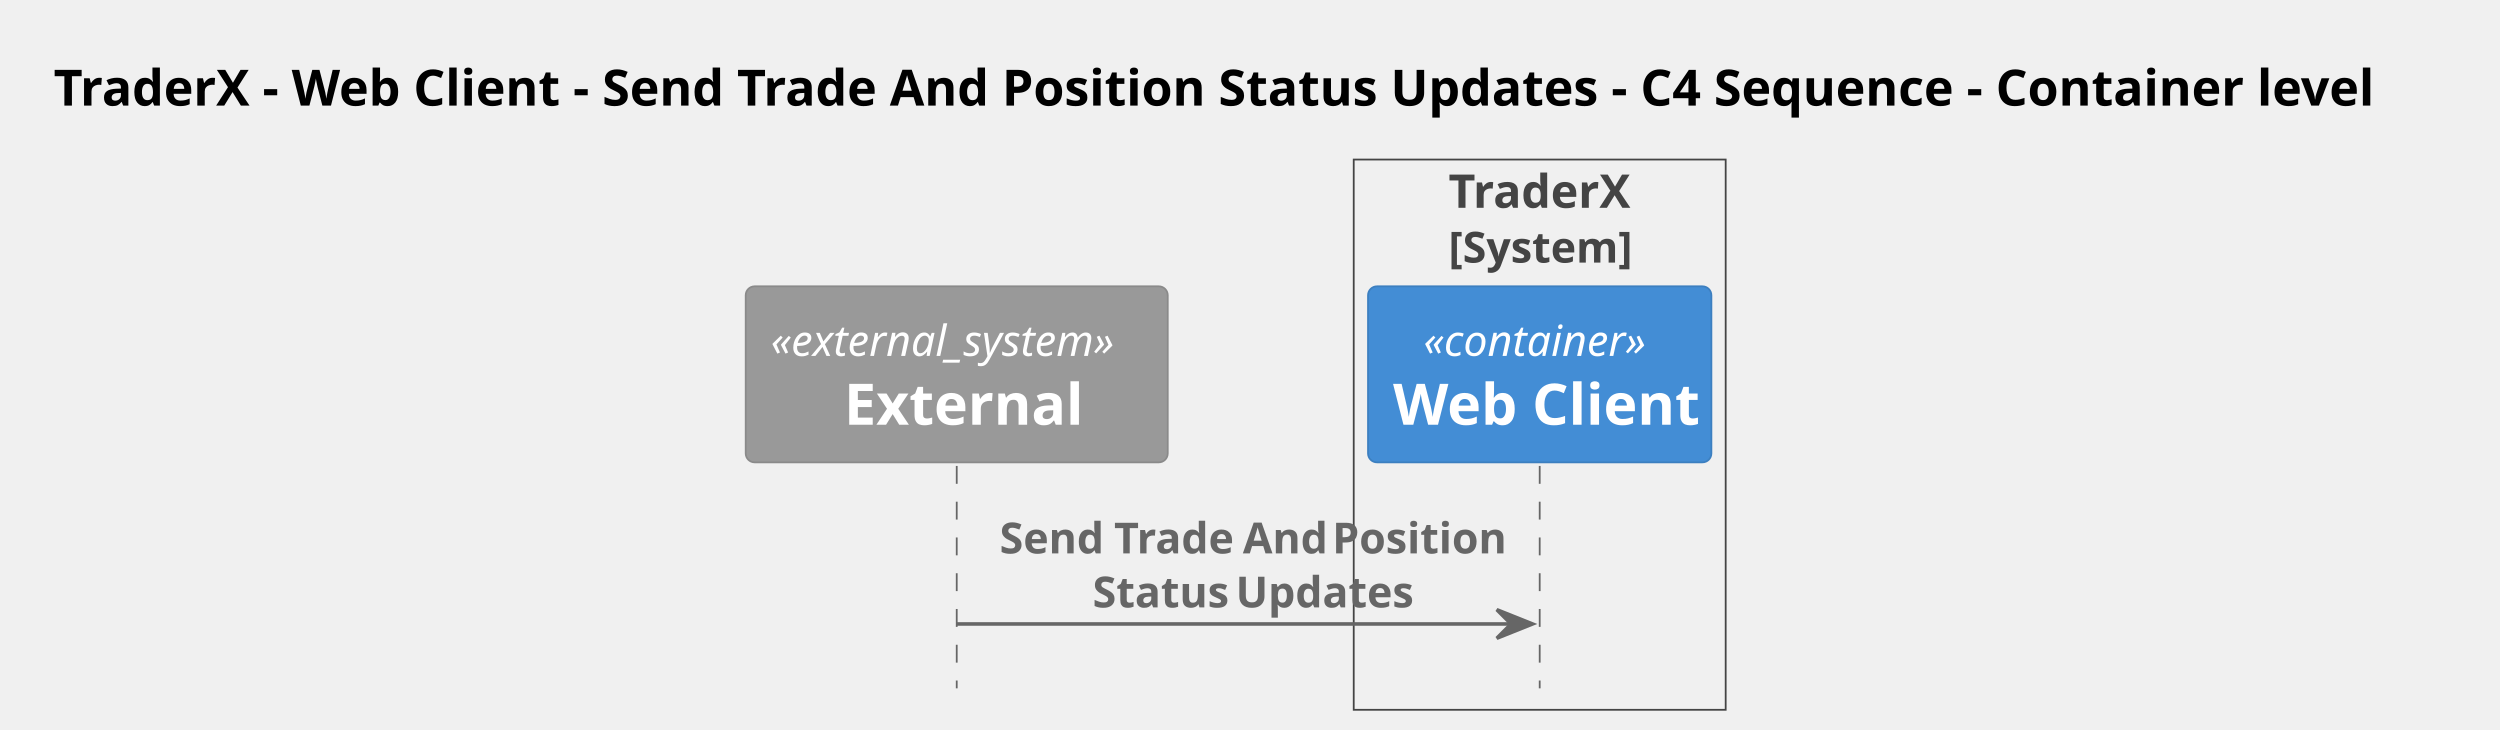
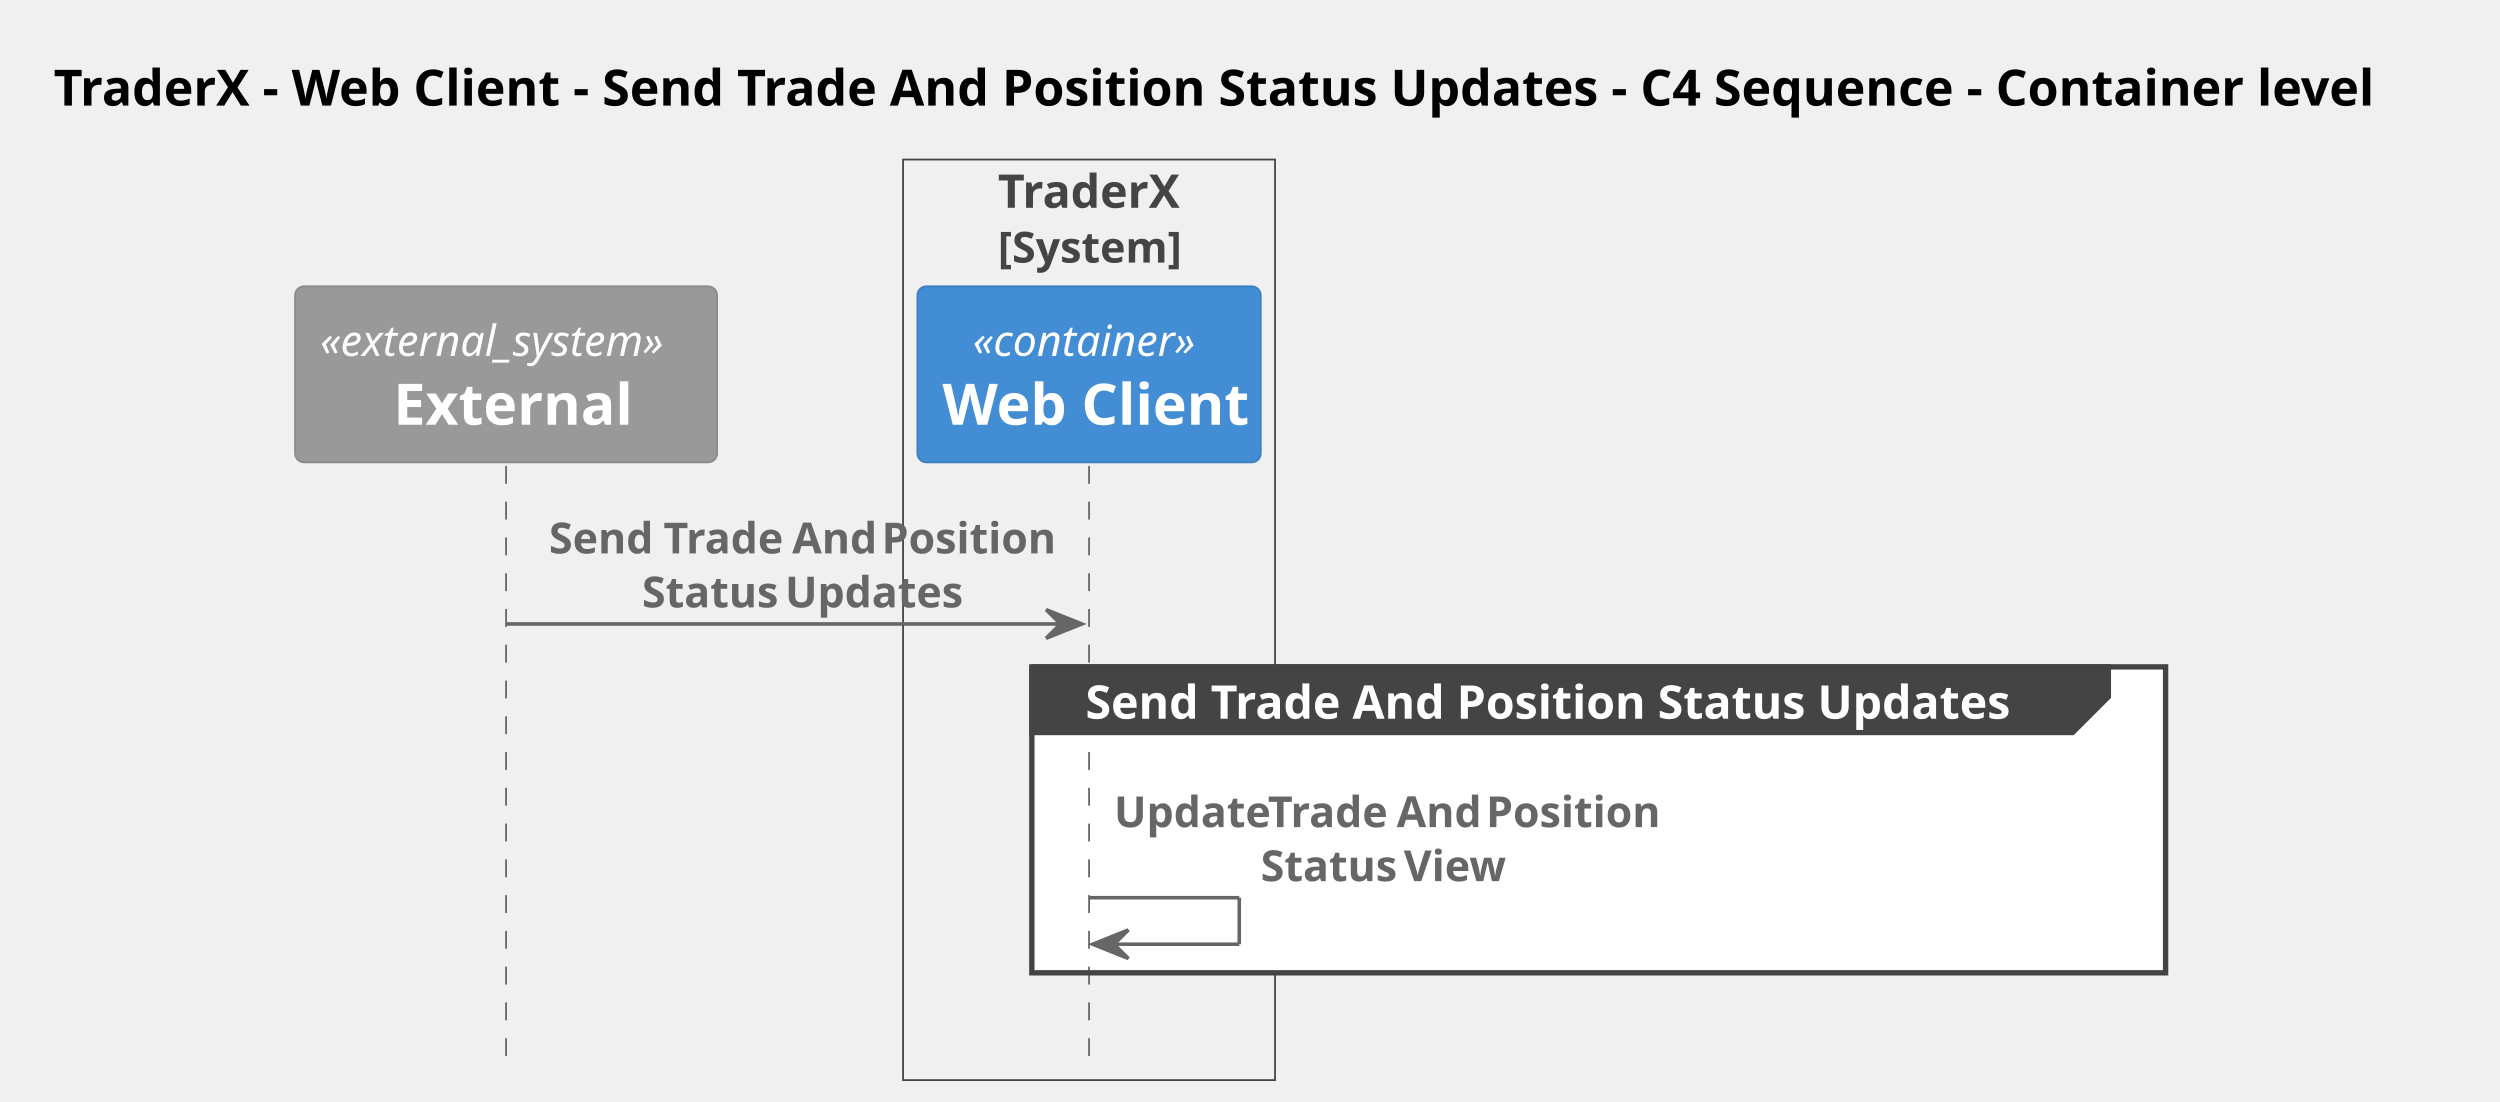
- <svg xmlns="http://www.w3.org/2000/svg" contentStyleType="text/css" height="204px" preserveAspectRatio="none" style="width:699px;height:204px;background:#FFFFFF;" version="1.1" viewBox="0 0 699 204" width="699px" zoomAndPan="magnify">
+ <svg xmlns="http://www.w3.org/2000/svg" contentStyleType="text/css" height="308px" preserveAspectRatio="none" style="width:699px;height:308px;background:#FFFFFF;" version="1.1" viewBox="0 0 699 308" width="699px" zoomAndPan="magnify">
  <defs />
  <g>
-     <rect fill="none" height="153.852" style="stroke:#444444;stroke-width:0.5;" width="104" x="378.5" y="44.609" />
-     <text fill="#444444" font-family="sans-serif" font-size="13" font-weight="bold" lengthAdjust="spacing" textLength="51" x="405" y="58.105">TraderX</text>
-     <text fill="#444444" font-family="sans-serif" font-size="12" font-weight="bold" lengthAdjust="spacing" textLength="51" x="405" y="73.418">[System]</text>
+     <rect fill="none" height="257.391" style="stroke:#444444;stroke-width:0.5;" width="104" x="252.5" y="44.609" />
+     <text fill="#444444" font-family="sans-serif" font-size="13" font-weight="bold" lengthAdjust="spacing" textLength="51" x="279" y="58.105">TraderX</text>
+     <text fill="#444444" font-family="sans-serif" font-size="12" font-weight="bold" lengthAdjust="spacing" textLength="51" x="279" y="73.418">[System]</text>
    <text fill="#000000" font-family="sans-serif" font-size="14" font-weight="bold" lengthAdjust="spacing" textLength="666" x="15" y="29.533">TraderX - Web Client - Send Trade And Position Status Updates - C4 Sequence - Container level</text>
-     <line style="stroke:#666666;stroke-width:0.5;stroke-dasharray:5.0,5.0;" x1="267.5" x2="267.5" y1="130.273" y2="192.461" />
-     <line style="stroke:#666666;stroke-width:0.5;stroke-dasharray:5.0,5.0;" x1="430.5" x2="430.5" y1="130.273" y2="192.461" />
-     <rect fill="#999999" height="49.219" rx="2.5" ry="2.5" style="stroke:#8A8A8A;stroke-width:0.5;" width="118" x="208.5" y="80.055" />
-     <text fill="#FFFFFF" font-family="sans-serif" font-size="12" font-style="italic" lengthAdjust="spacing" textLength="104" x="215.5" y="99.512">«external_system»</text>
-     <text fill="#FFFFFF" font-family="sans-serif" font-size="16" font-weight="bold" lengthAdjust="spacing" textLength="63" x="236" y="118.758">External</text>
-     <rect fill="#438DD5" height="49.219" rx="2.5" ry="2.5" style="stroke:#3C7FC0;stroke-width:0.5;" width="96" x="382.5" y="80.055" />
-     <text fill="#FFFFFF" font-family="sans-serif" font-size="12" font-style="italic" lengthAdjust="spacing" textLength="65" x="398" y="99.512">«container»</text>
-     <text fill="#FFFFFF" font-family="sans-serif" font-size="16" font-weight="bold" lengthAdjust="spacing" textLength="82" x="389.5" y="118.758">Web Client</text>
-     <polygon fill="#666666" points="418.5,170.461,428.5,174.461,418.5,178.461,422.5,174.461" style="stroke:#666666;stroke-width:1.0;" />
-     <line style="stroke:#666666;stroke-width:1.0;" x1="267.5" x2="424.5" y1="174.461" y2="174.461" />
-     <text fill="#666666" font-family="sans-serif" font-size="12" font-weight="bold" lengthAdjust="spacing" textLength="29" x="279.5" y="154.731">Send</text>
-     <text fill="#666666" font-family="sans-serif" font-size="12" font-weight="bold" lengthAdjust="spacing" textLength="3" x="308.5" y="154.731"> </text>
-     <text fill="#666666" font-family="sans-serif" font-size="12" font-weight="bold" lengthAdjust="spacing" textLength="33" x="311.5" y="154.731">Trade</text>
-     <text fill="#666666" font-family="sans-serif" font-size="12" font-weight="bold" lengthAdjust="spacing" textLength="3" x="344.5" y="154.731"> </text>
-     <text fill="#666666" font-family="sans-serif" font-size="12" font-weight="bold" lengthAdjust="spacing" textLength="22" x="347.5" y="154.731">And</text>
-     <text fill="#666666" font-family="sans-serif" font-size="12" font-weight="bold" lengthAdjust="spacing" textLength="3" x="369.5" y="154.731"> </text>
-     <text fill="#666666" font-family="sans-serif" font-size="12" font-weight="bold" lengthAdjust="spacing" textLength="46" x="372.5" y="154.731">Position</text>
-     <text fill="#666666" font-family="sans-serif" font-size="12" font-weight="bold" lengthAdjust="spacing" textLength="37" x="305.5" y="169.824">Status</text>
-     <text fill="#666666" font-family="sans-serif" font-size="12" font-weight="bold" lengthAdjust="spacing" textLength="3" x="342.5" y="169.824"> </text>
-     <text fill="#666666" font-family="sans-serif" font-size="12" font-weight="bold" lengthAdjust="spacing" textLength="47" x="345.5" y="169.824">Updates</text>
+     <rect fill="#FFFFFF" height="85.539" style="stroke:#FFFFFF;stroke-width:1.0;" width="317" x="288.5" y="186.461" />
+     <line style="stroke:#666666;stroke-width:0.5;stroke-dasharray:5.0,5.0;" x1="141.5" x2="141.5" y1="130.273" y2="296" />
+     <line style="stroke:#666666;stroke-width:0.5;stroke-dasharray:5.0,5.0;" x1="304.5" x2="304.5" y1="130.273" y2="296" />
+     <rect fill="#999999" height="49.219" rx="2.5" ry="2.5" style="stroke:#8A8A8A;stroke-width:0.5;" width="118" x="82.5" y="80.055" />
+     <text fill="#FFFFFF" font-family="sans-serif" font-size="12" font-style="italic" lengthAdjust="spacing" textLength="104" x="89.5" y="99.512">«external_system»</text>
+     <text fill="#FFFFFF" font-family="sans-serif" font-size="16" font-weight="bold" lengthAdjust="spacing" textLength="63" x="110" y="118.758">External</text>
+     <rect fill="#438DD5" height="49.219" rx="2.5" ry="2.5" style="stroke:#3C7FC0;stroke-width:0.5;" width="96" x="256.5" y="80.055" />
+     <text fill="#FFFFFF" font-family="sans-serif" font-size="12" font-style="italic" lengthAdjust="spacing" textLength="65" x="272" y="99.512">«container»</text>
+     <text fill="#FFFFFF" font-family="sans-serif" font-size="16" font-weight="bold" lengthAdjust="spacing" textLength="82" x="263.5" y="118.758">Web Client</text>
+     <polygon fill="#666666" points="292.5,170.461,302.5,174.461,292.5,178.461,296.5,174.461" style="stroke:#666666;stroke-width:1.0;" />
+     <line style="stroke:#666666;stroke-width:1.0;" x1="141.5" x2="298.5" y1="174.461" y2="174.461" />
+     <text fill="#666666" font-family="sans-serif" font-size="12" font-weight="bold" lengthAdjust="spacing" textLength="29" x="153.5" y="154.731">Send</text>
+     <text fill="#666666" font-family="sans-serif" font-size="12" font-weight="bold" lengthAdjust="spacing" textLength="3" x="182.5" y="154.731"> </text>
+     <text fill="#666666" font-family="sans-serif" font-size="12" font-weight="bold" lengthAdjust="spacing" textLength="33" x="185.5" y="154.731">Trade</text>
+     <text fill="#666666" font-family="sans-serif" font-size="12" font-weight="bold" lengthAdjust="spacing" textLength="3" x="218.5" y="154.731"> </text>
+     <text fill="#666666" font-family="sans-serif" font-size="12" font-weight="bold" lengthAdjust="spacing" textLength="22" x="221.5" y="154.731">And</text>
+     <text fill="#666666" font-family="sans-serif" font-size="12" font-weight="bold" lengthAdjust="spacing" textLength="3" x="243.5" y="154.731"> </text>
+     <text fill="#666666" font-family="sans-serif" font-size="12" font-weight="bold" lengthAdjust="spacing" textLength="46" x="246.5" y="154.731">Position</text>
+     <text fill="#666666" font-family="sans-serif" font-size="12" font-weight="bold" lengthAdjust="spacing" textLength="37" x="179.5" y="169.824">Status</text>
+     <text fill="#666666" font-family="sans-serif" font-size="12" font-weight="bold" lengthAdjust="spacing" textLength="3" x="216.5" y="169.824"> </text>
+     <text fill="#666666" font-family="sans-serif" font-size="12" font-weight="bold" lengthAdjust="spacing" textLength="47" x="219.5" y="169.824">Updates</text>
+     <path d="M288.5,186.461 L589.5,186.461 L589.5,194.812 L579.5,204.812 L288.5,204.812 L288.5,186.461 " fill="#444444" style="stroke:#444444;stroke-width:1.5;" />
+     <rect fill="none" height="85.539" style="stroke:#444444;stroke-width:1.5;" width="317" x="288.5" y="186.461" />
+     <text fill="#FFFFFF" font-family="sans-serif" font-size="13" font-weight="bold" lengthAdjust="spacing" textLength="256" x="303.5" y="200.956">Send Trade And Position Status Updates</text>
+     <line style="stroke:#666666;stroke-width:1.0;" x1="304.5" x2="346.5" y1="251" y2="251" />
+     <line style="stroke:#666666;stroke-width:1.0;" x1="346.5" x2="346.5" y1="251" y2="264" />
+     <line style="stroke:#666666;stroke-width:1.0;" x1="305.5" x2="346.5" y1="264" y2="264" />
+     <polygon fill="#666666" points="315.5,260,305.5,264,315.5,268,311.5,264" style="stroke:#666666;stroke-width:1.0;" />
+     <text fill="#666666" font-family="sans-serif" font-size="12" font-weight="bold" lengthAdjust="spacing" textLength="40" x="311.5" y="231.269">Update</text>
+     <text fill="#666666" font-family="sans-serif" font-size="12" font-weight="bold" lengthAdjust="spacing" textLength="3" x="351.5" y="231.269"> </text>
+     <text fill="#666666" font-family="sans-serif" font-size="12" font-weight="bold" lengthAdjust="spacing" textLength="33" x="354.5" y="231.269">Trade</text>
+     <text fill="#666666" font-family="sans-serif" font-size="12" font-weight="bold" lengthAdjust="spacing" textLength="3" x="387.5" y="231.269"> </text>
+     <text fill="#666666" font-family="sans-serif" font-size="12" font-weight="bold" lengthAdjust="spacing" textLength="22" x="390.5" y="231.269">And</text>
+     <text fill="#666666" font-family="sans-serif" font-size="12" font-weight="bold" lengthAdjust="spacing" textLength="3" x="412.5" y="231.269"> </text>
+     <text fill="#666666" font-family="sans-serif" font-size="12" font-weight="bold" lengthAdjust="spacing" textLength="46" x="415.5" y="231.269">Position</text>
+     <text fill="#666666" font-family="sans-serif" font-size="12" font-weight="bold" lengthAdjust="spacing" textLength="37" x="352.5" y="246.363">Status</text>
+     <text fill="#666666" font-family="sans-serif" font-size="12" font-weight="bold" lengthAdjust="spacing" textLength="3" x="389.5" y="246.363"> </text>
+     <text fill="#666666" font-family="sans-serif" font-size="12" font-weight="bold" lengthAdjust="spacing" textLength="28" x="392.5" y="246.363">View</text>
  </g>
</svg>
